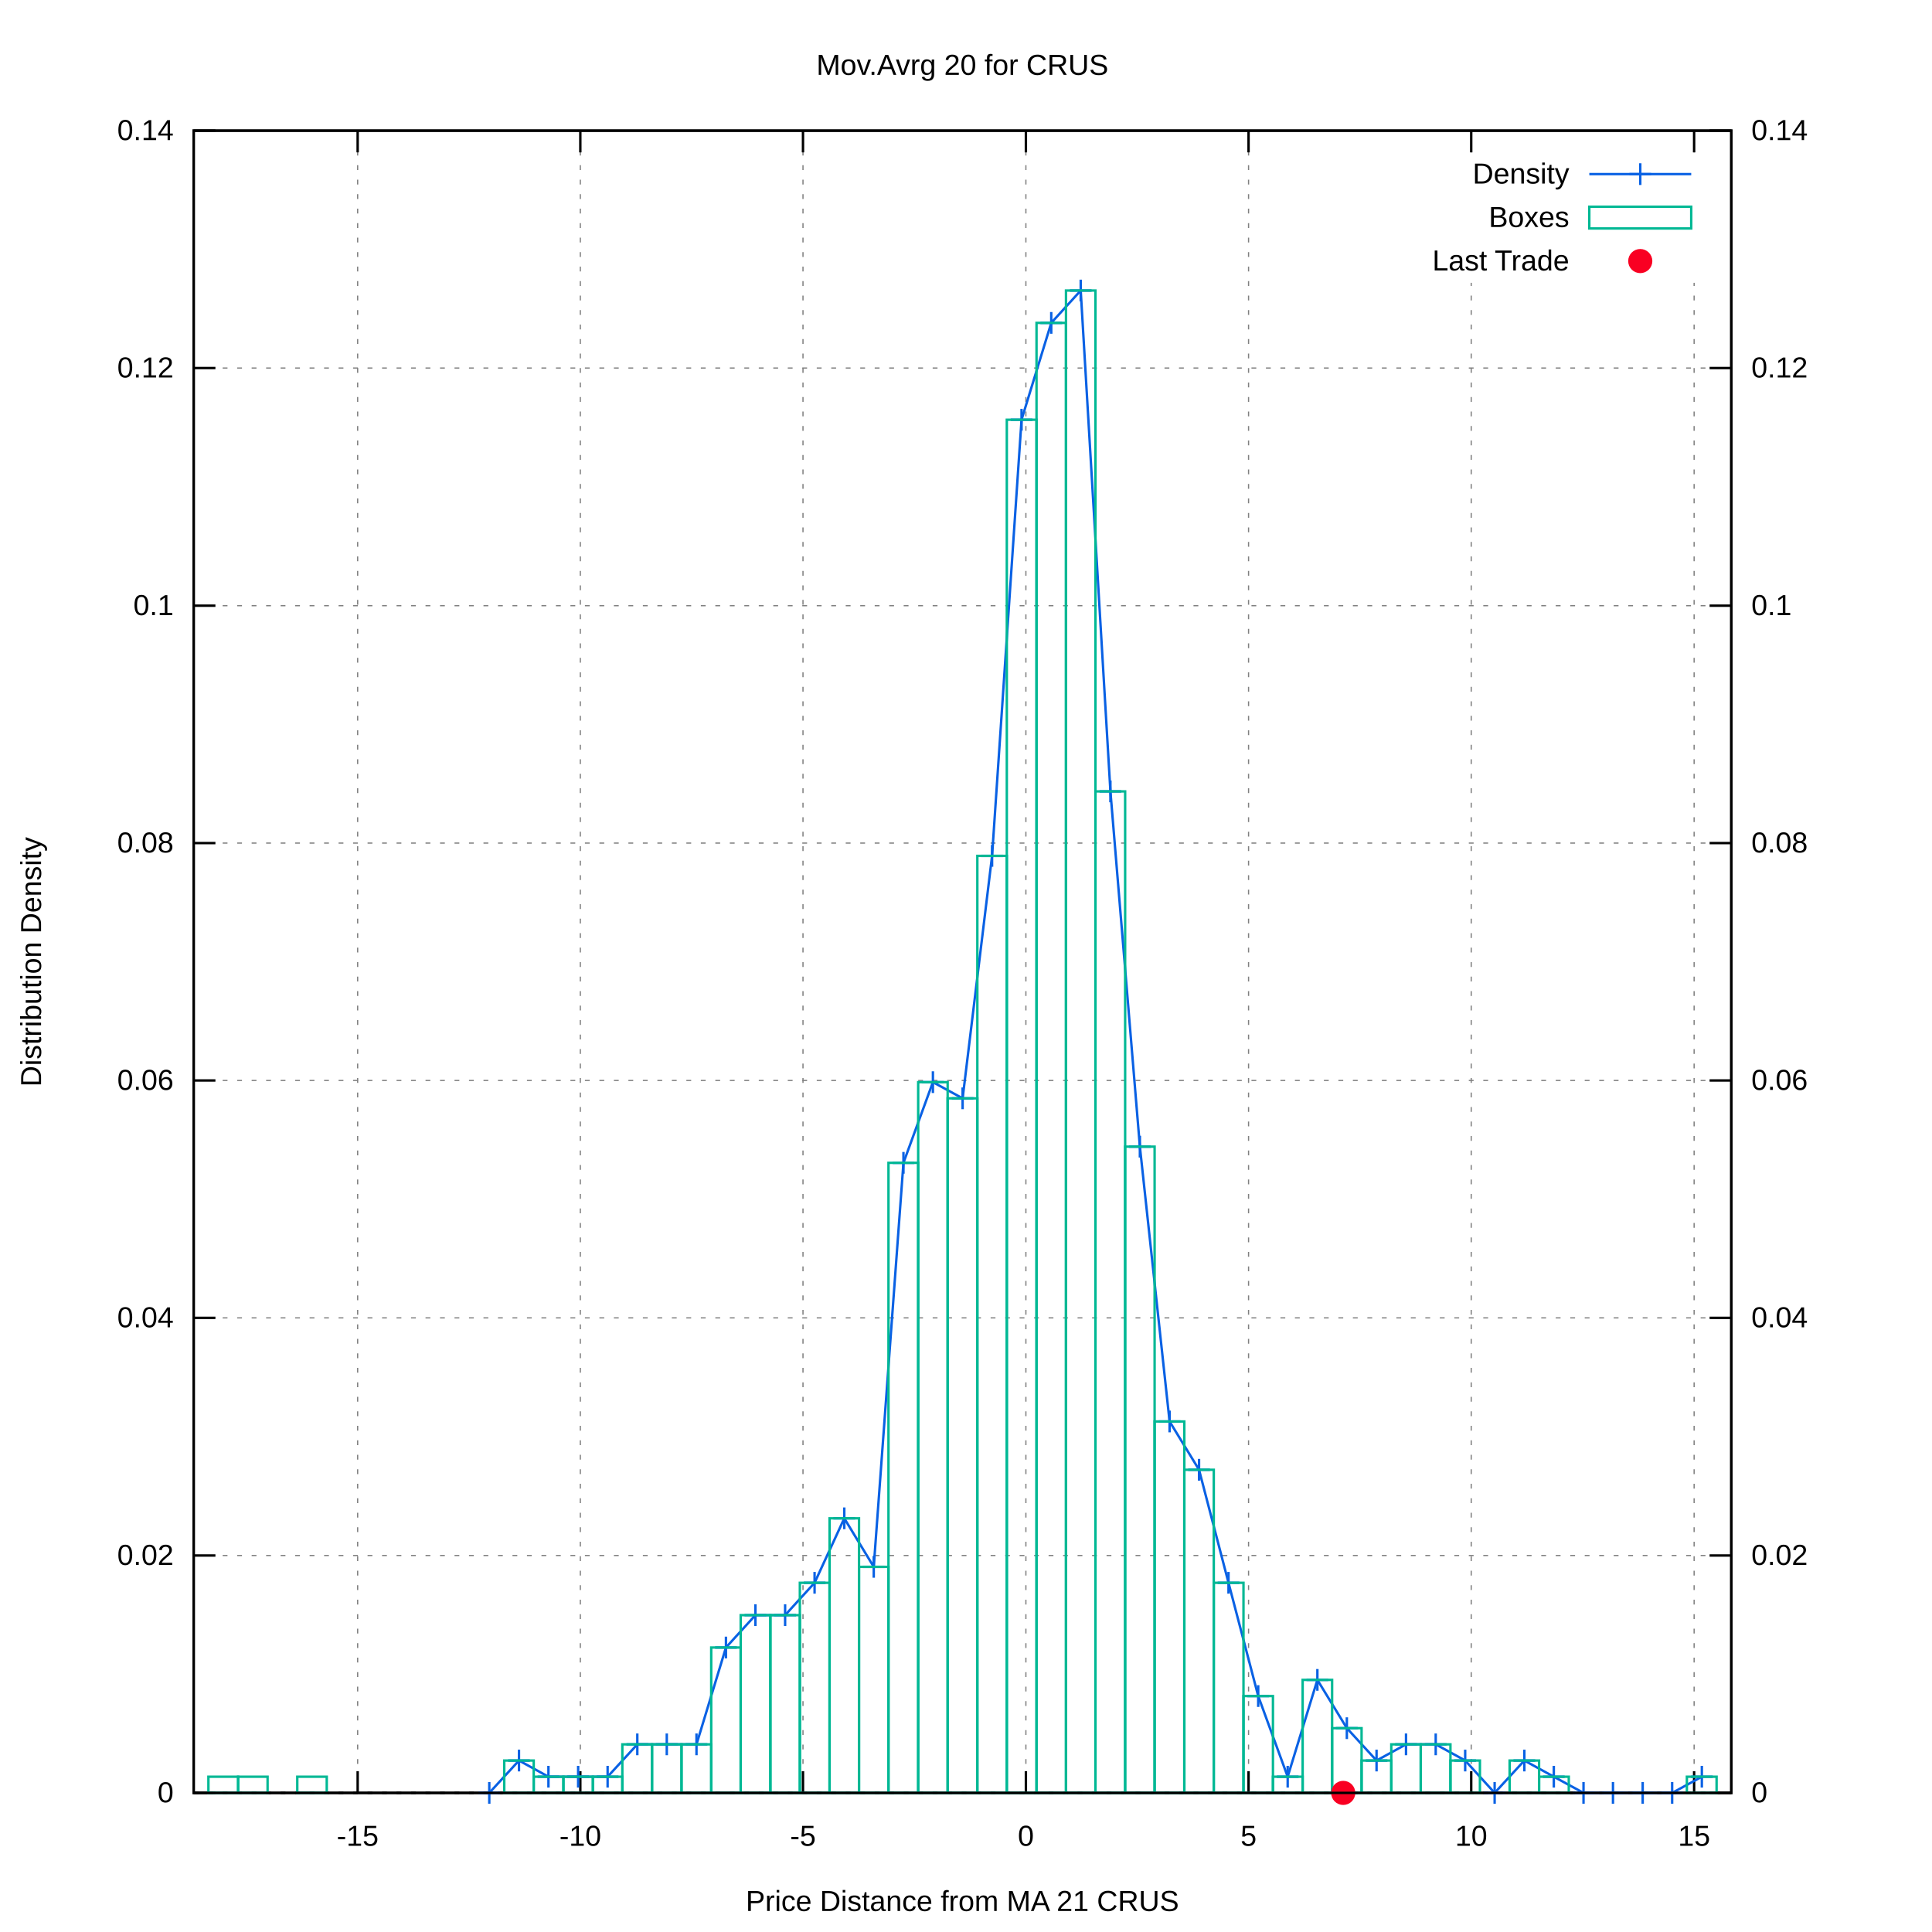
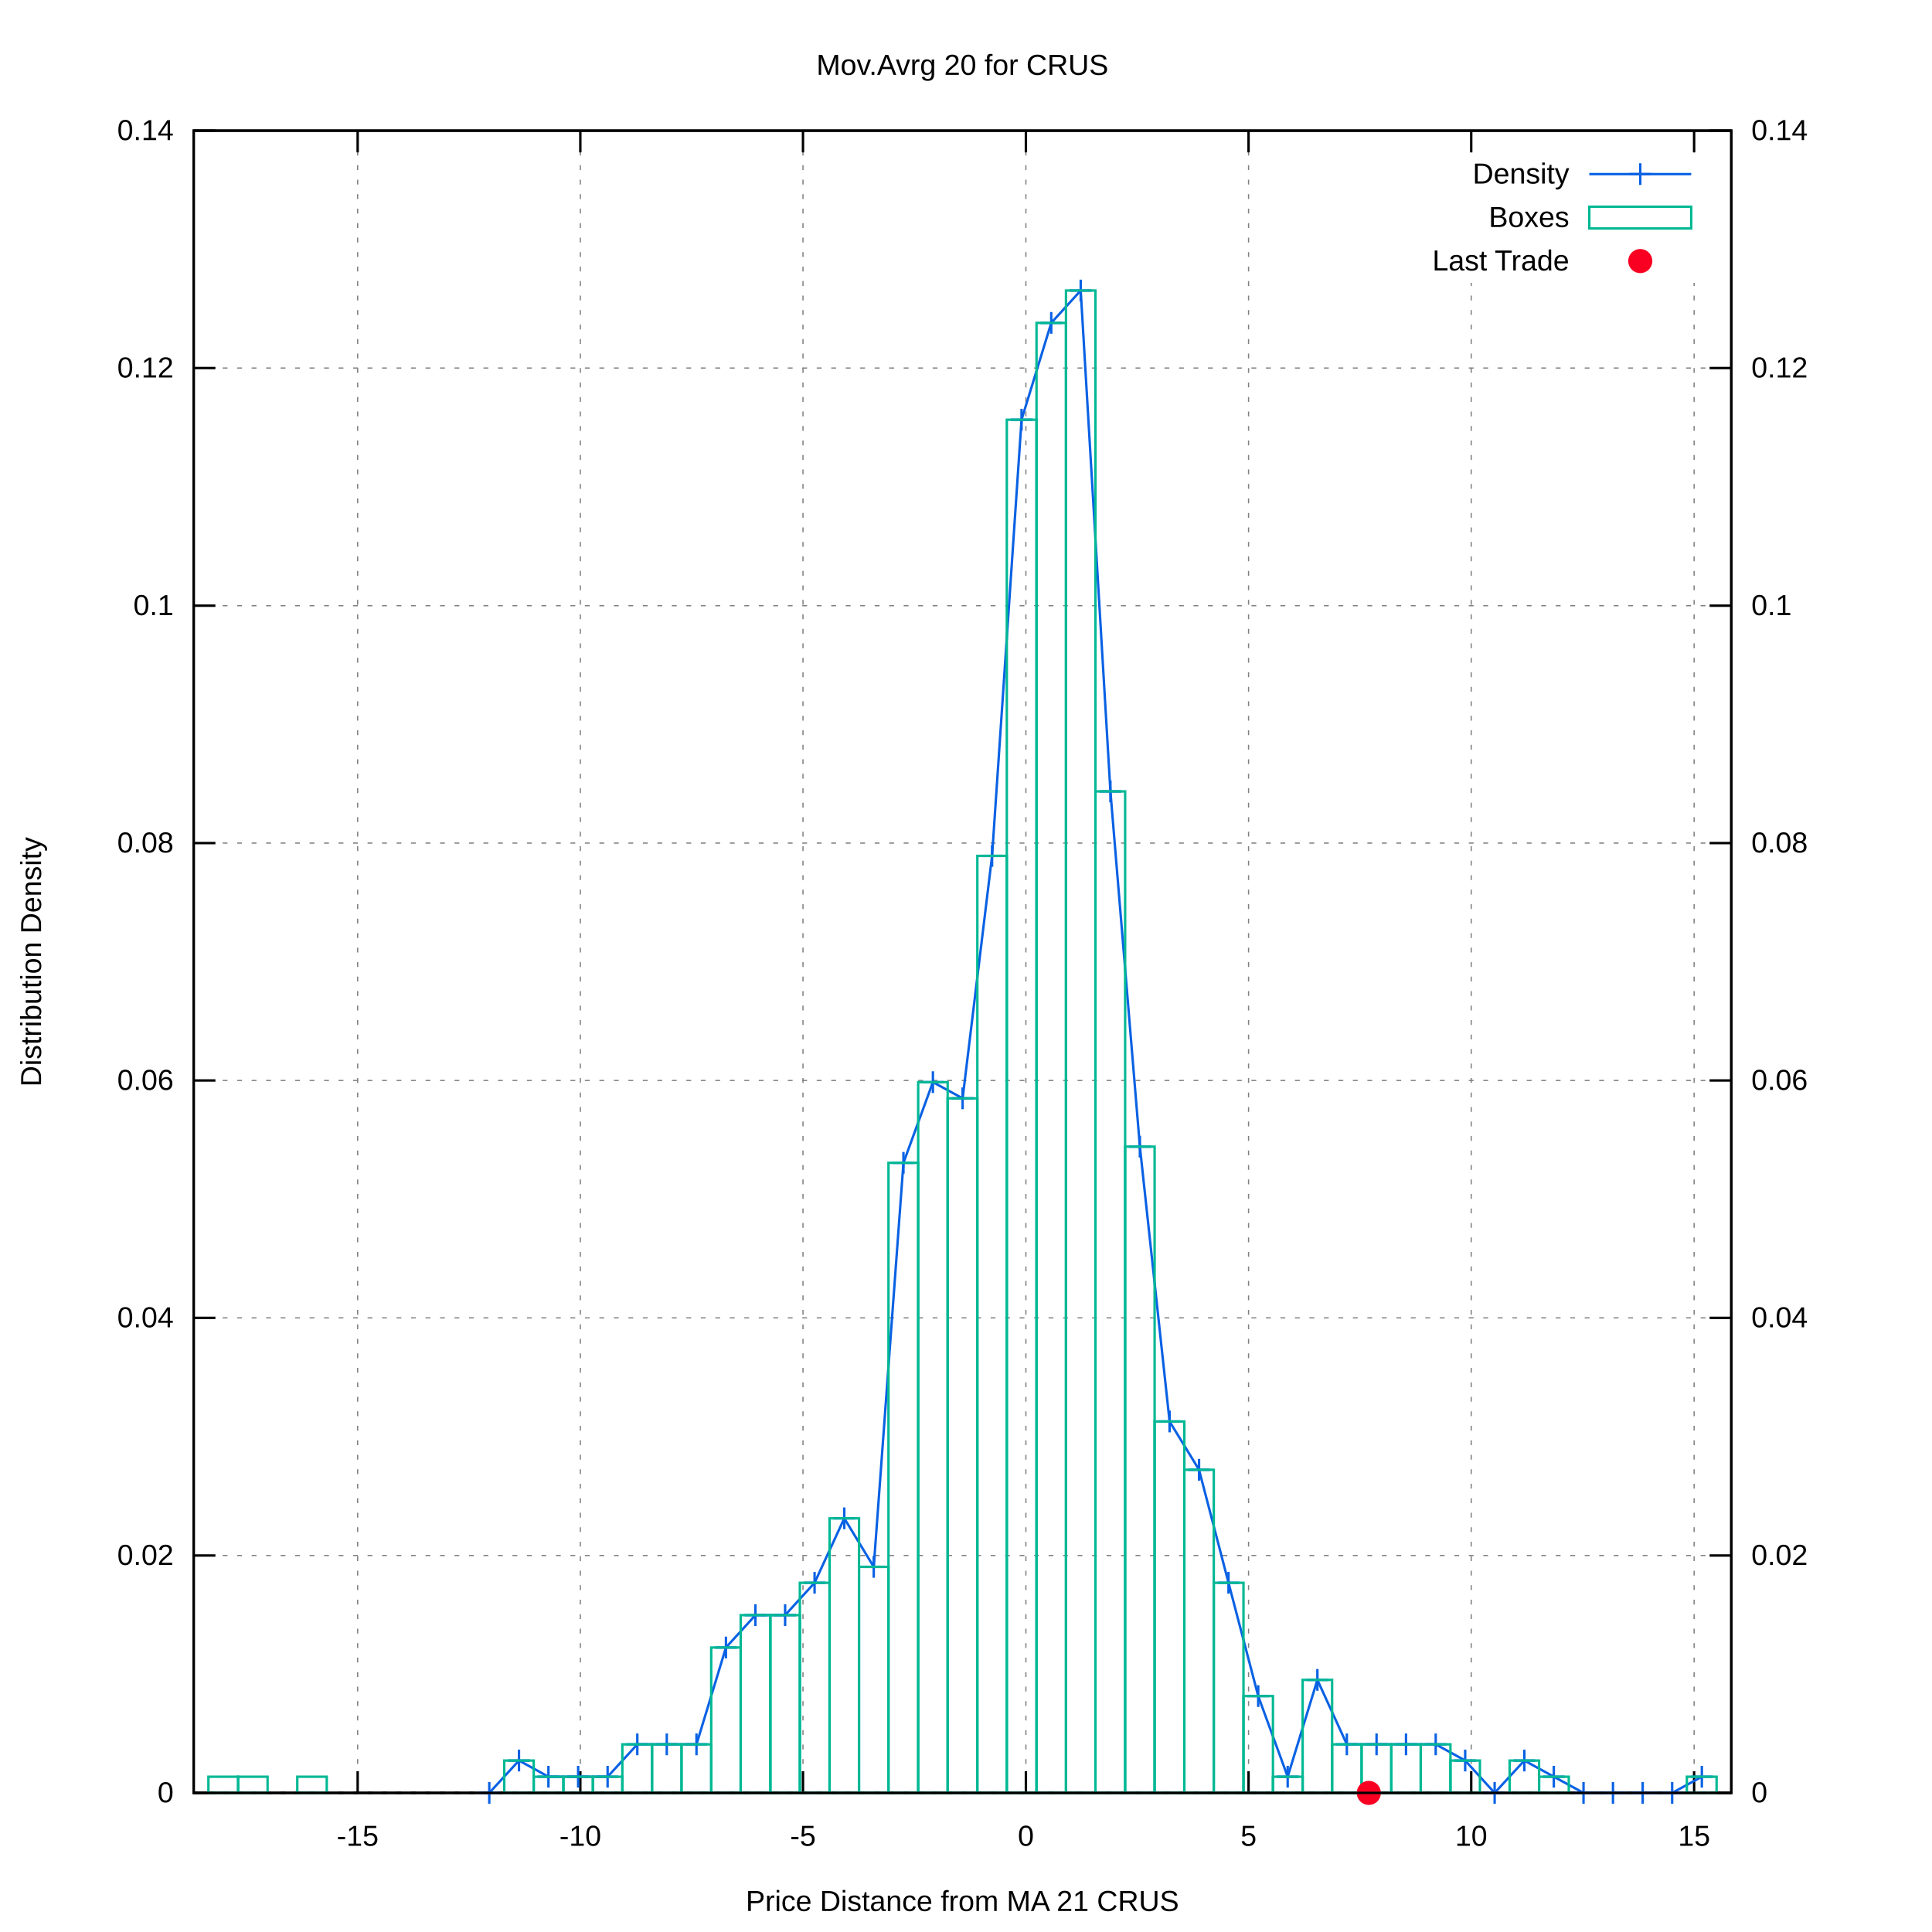
<svg xmlns="http://www.w3.org/2000/svg" xmlns:xlink="http://www.w3.org/1999/xlink" viewBox="0 0 800 800">
  <g id="gnuplot_canvas">
    <rect x="0" y="0" width="800" height="800" fill="#ffffff" />
    <defs>
      <circle id="gpDot" r="0.5" stroke-width="0.5" />
      <path id="gpPt0" stroke-width="0.222" stroke="currentColor" d="M-1,0 h2 M0,-1 v2" />
      <path id="gpPt1" stroke-width="0.222" stroke="currentColor" d="M-1,-1 L1,1 M1,-1 L-1,1" />
      <path id="gpPt2" stroke-width="0.222" stroke="currentColor" d="M-1,0 L1,0 M0,-1 L0,1 M-1,-1 L1,1 M-1,1 L1,-1" />
      <rect id="gpPt3" stroke-width="0.222" stroke="currentColor" x="-1" y="-1" width="2" height="2" />
      <rect id="gpPt4" stroke-width="0.222" stroke="currentColor" fill="currentColor" x="-1" y="-1" width="2" height="2" />
      <circle id="gpPt5" stroke-width="0.222" stroke="currentColor" cx="0" cy="0" r="1" />
      <use xlink:href="#gpPt5" id="gpPt6" fill="currentColor" stroke="none" />
      <path id="gpPt7" stroke-width="0.222" stroke="currentColor" d="M0,-1.33 L-1.33,0.67 L1.33,0.67 z" />
      <use xlink:href="#gpPt7" id="gpPt8" fill="currentColor" stroke="none" />
      <use xlink:href="#gpPt7" id="gpPt9" stroke="currentColor" transform="rotate(180)" />
      <use xlink:href="#gpPt9" id="gpPt10" fill="currentColor" stroke="none" />
      <use xlink:href="#gpPt3" id="gpPt11" stroke="currentColor" transform="rotate(45)" />
      <use xlink:href="#gpPt11" id="gpPt12" fill="currentColor" stroke="none" />
      <path id="gpPt13" stroke-width="0.222" stroke="currentColor" d="M0,1.330 L1.265,0.411 L0.782,-1.067 L-0.782,-1.076 L-1.265,0.411 z" />
      <use xlink:href="#gpPt13" id="gpPt14" fill="currentColor" stroke="none" />
      <filter id="textbox" filterUnits="objectBoundingBox" x="0" y="0" height="1" width="1">
        <feFlood flood-color="#FFFFFF" flood-opacity="1" result="bgnd" />
        <feComposite in="SourceGraphic" in2="bgnd" operator="atop" />
      </filter>
      <filter id="greybox" filterUnits="objectBoundingBox" x="0" y="0" height="1" width="1">
        <feFlood flood-color="lightgrey" flood-opacity="1" result="grey" />
        <feComposite in="SourceGraphic" in2="grey" operator="atop" />
      </filter>
    </defs>
    <g fill="none" color="#FFFFFF" stroke="black" stroke-width="1.00" stroke-linecap="butt" stroke-linejoin="miter">
</g>
    <g fill="none" color="black" stroke="currentColor" stroke-width="1.00" stroke-linecap="butt" stroke-linejoin="miter">
</g>
    <g fill="none" color="black" stroke="black" stroke-width="0.50" stroke-linecap="butt" stroke-linejoin="miter">
</g>
    <g fill="none" color="gray" stroke="currentColor" stroke-width="0.50" stroke-linecap="butt" stroke-linejoin="miter">
      <path stroke="gray" stroke-dasharray="2,4" class="gridline" d="M80.2,742.4 L716.9,742.4  " />
    </g>
    <g fill="none" color="gray" stroke="gray" stroke-width="1.00" stroke-linecap="butt" stroke-linejoin="miter">
</g>
    <g fill="none" color="black" stroke="currentColor" stroke-width="1.00" stroke-linecap="butt" stroke-linejoin="miter">
      <path stroke="black" d="M80.2,742.4 L89.2,742.4  " />
      <g transform="translate(71.9,746.3)" stroke="none" fill="black" font-family="arial" font-size="12.00" text-anchor="end">
        <text>
          <tspan font-family="arial"> 0</tspan>
        </text>
      </g>
    </g>
    <g fill="none" color="black" stroke="currentColor" stroke-width="1.00" stroke-linecap="butt" stroke-linejoin="miter">
</g>
    <g fill="none" color="black" stroke="black" stroke-width="0.50" stroke-linecap="butt" stroke-linejoin="miter">
</g>
    <g fill="none" color="gray" stroke="currentColor" stroke-width="0.50" stroke-linecap="butt" stroke-linejoin="miter">
      <path stroke="gray" stroke-dasharray="2,4" class="gridline" d="M80.2,644.1 L716.9,644.1  " />
    </g>
    <g fill="none" color="gray" stroke="gray" stroke-width="1.00" stroke-linecap="butt" stroke-linejoin="miter">
</g>
    <g fill="none" color="black" stroke="currentColor" stroke-width="1.00" stroke-linecap="butt" stroke-linejoin="miter">
      <path stroke="black" d="M80.2,644.1 L89.2,644.1  " />
      <g transform="translate(71.9,648.0)" stroke="none" fill="black" font-family="arial" font-size="12.00" text-anchor="end">
        <text>
          <tspan font-family="arial"> 0.02</tspan>
        </text>
      </g>
    </g>
    <g fill="none" color="black" stroke="currentColor" stroke-width="1.00" stroke-linecap="butt" stroke-linejoin="miter">
</g>
    <g fill="none" color="black" stroke="black" stroke-width="0.50" stroke-linecap="butt" stroke-linejoin="miter">
</g>
    <g fill="none" color="gray" stroke="currentColor" stroke-width="0.50" stroke-linecap="butt" stroke-linejoin="miter">
      <path stroke="gray" stroke-dasharray="2,4" class="gridline" d="M80.2,545.7 L716.9,545.7  " />
    </g>
    <g fill="none" color="gray" stroke="gray" stroke-width="1.00" stroke-linecap="butt" stroke-linejoin="miter">
</g>
    <g fill="none" color="black" stroke="currentColor" stroke-width="1.00" stroke-linecap="butt" stroke-linejoin="miter">
      <path stroke="black" d="M80.2,545.7 L89.2,545.7  " />
      <g transform="translate(71.9,549.6)" stroke="none" fill="black" font-family="arial" font-size="12.00" text-anchor="end">
        <text>
          <tspan font-family="arial"> 0.04</tspan>
        </text>
      </g>
    </g>
    <g fill="none" color="black" stroke="currentColor" stroke-width="1.00" stroke-linecap="butt" stroke-linejoin="miter">
</g>
    <g fill="none" color="black" stroke="black" stroke-width="0.50" stroke-linecap="butt" stroke-linejoin="miter">
</g>
    <g fill="none" color="gray" stroke="currentColor" stroke-width="0.50" stroke-linecap="butt" stroke-linejoin="miter">
      <path stroke="gray" stroke-dasharray="2,4" class="gridline" d="M80.2,447.4 L716.9,447.4  " />
    </g>
    <g fill="none" color="gray" stroke="gray" stroke-width="1.00" stroke-linecap="butt" stroke-linejoin="miter">
</g>
    <g fill="none" color="black" stroke="currentColor" stroke-width="1.00" stroke-linecap="butt" stroke-linejoin="miter">
      <path stroke="black" d="M80.2,447.4 L89.2,447.4  " />
      <g transform="translate(71.9,451.3)" stroke="none" fill="black" font-family="arial" font-size="12.00" text-anchor="end">
        <text>
          <tspan font-family="arial"> 0.06</tspan>
        </text>
      </g>
    </g>
    <g fill="none" color="black" stroke="currentColor" stroke-width="1.00" stroke-linecap="butt" stroke-linejoin="miter">
</g>
    <g fill="none" color="black" stroke="black" stroke-width="0.50" stroke-linecap="butt" stroke-linejoin="miter">
</g>
    <g fill="none" color="gray" stroke="currentColor" stroke-width="0.50" stroke-linecap="butt" stroke-linejoin="miter">
      <path stroke="gray" stroke-dasharray="2,4" class="gridline" d="M80.2,349.1 L716.9,349.1  " />
    </g>
    <g fill="none" color="gray" stroke="gray" stroke-width="1.00" stroke-linecap="butt" stroke-linejoin="miter">
</g>
    <g fill="none" color="black" stroke="currentColor" stroke-width="1.00" stroke-linecap="butt" stroke-linejoin="miter">
      <path stroke="black" d="M80.2,349.1 L89.2,349.1  " />
      <g transform="translate(71.9,353.0)" stroke="none" fill="black" font-family="arial" font-size="12.00" text-anchor="end">
        <text>
          <tspan font-family="arial"> 0.08</tspan>
        </text>
      </g>
    </g>
    <g fill="none" color="black" stroke="currentColor" stroke-width="1.00" stroke-linecap="butt" stroke-linejoin="miter">
</g>
    <g fill="none" color="black" stroke="black" stroke-width="0.50" stroke-linecap="butt" stroke-linejoin="miter">
</g>
    <g fill="none" color="gray" stroke="currentColor" stroke-width="0.50" stroke-linecap="butt" stroke-linejoin="miter">
      <path stroke="gray" stroke-dasharray="2,4" class="gridline" d="M80.2,250.8 L716.9,250.8  " />
    </g>
    <g fill="none" color="gray" stroke="gray" stroke-width="1.00" stroke-linecap="butt" stroke-linejoin="miter">
</g>
    <g fill="none" color="black" stroke="currentColor" stroke-width="1.00" stroke-linecap="butt" stroke-linejoin="miter">
      <path stroke="black" d="M80.2,250.8 L89.2,250.8  " />
      <g transform="translate(71.9,254.7)" stroke="none" fill="black" font-family="arial" font-size="12.00" text-anchor="end">
        <text>
          <tspan font-family="arial"> 0.1</tspan>
        </text>
      </g>
    </g>
    <g fill="none" color="black" stroke="currentColor" stroke-width="1.00" stroke-linecap="butt" stroke-linejoin="miter">
</g>
    <g fill="none" color="black" stroke="black" stroke-width="0.50" stroke-linecap="butt" stroke-linejoin="miter">
</g>
    <g fill="none" color="gray" stroke="currentColor" stroke-width="0.50" stroke-linecap="butt" stroke-linejoin="miter">
      <path stroke="gray" stroke-dasharray="2,4" class="gridline" d="M80.2,152.4 L716.9,152.4  " />
    </g>
    <g fill="none" color="gray" stroke="gray" stroke-width="1.00" stroke-linecap="butt" stroke-linejoin="miter">
</g>
    <g fill="none" color="black" stroke="currentColor" stroke-width="1.00" stroke-linecap="butt" stroke-linejoin="miter">
      <path stroke="black" d="M80.2,152.4 L89.2,152.4  " />
      <g transform="translate(71.9,156.3)" stroke="none" fill="black" font-family="arial" font-size="12.00" text-anchor="end">
        <text>
          <tspan font-family="arial"> 0.12</tspan>
        </text>
      </g>
    </g>
    <g fill="none" color="black" stroke="currentColor" stroke-width="1.00" stroke-linecap="butt" stroke-linejoin="miter">
</g>
    <g fill="none" color="black" stroke="black" stroke-width="0.50" stroke-linecap="butt" stroke-linejoin="miter">
</g>
    <g fill="none" color="gray" stroke="currentColor" stroke-width="0.50" stroke-linecap="butt" stroke-linejoin="miter">
      <path stroke="gray" stroke-dasharray="2,4" class="gridline" d="M80.2,54.1 L716.9,54.1  " />
    </g>
    <g fill="none" color="gray" stroke="gray" stroke-width="1.00" stroke-linecap="butt" stroke-linejoin="miter">
</g>
    <g fill="none" color="black" stroke="currentColor" stroke-width="1.00" stroke-linecap="butt" stroke-linejoin="miter">
      <path stroke="black" d="M80.2,54.1 L89.2,54.1  " />
      <g transform="translate(71.9,58.0)" stroke="none" fill="black" font-family="arial" font-size="12.00" text-anchor="end">
        <text>
          <tspan font-family="arial"> 0.14</tspan>
        </text>
      </g>
    </g>
    <g fill="none" color="black" stroke="currentColor" stroke-width="1.00" stroke-linecap="butt" stroke-linejoin="miter">
</g>
    <g fill="none" color="black" stroke="black" stroke-width="0.50" stroke-linecap="butt" stroke-linejoin="miter">
</g>
    <g fill="none" color="gray" stroke="currentColor" stroke-width="0.50" stroke-linecap="butt" stroke-linejoin="miter">
      <path stroke="gray" stroke-dasharray="2,4" class="gridline" d="M148.1,742.4 L148.1,54.1  " />
    </g>
    <g fill="none" color="gray" stroke="gray" stroke-width="1.00" stroke-linecap="butt" stroke-linejoin="miter">
</g>
    <g fill="none" color="black" stroke="currentColor" stroke-width="1.00" stroke-linecap="butt" stroke-linejoin="miter">
      <path stroke="black" d="M148.1,742.4 L148.1,733.4 M148.1,54.1 L148.1,63.1  " />
      <g transform="translate(148.1,764.3)" stroke="none" fill="black" font-family="arial" font-size="12.00" text-anchor="middle">
        <text>
          <tspan font-family="arial">-15</tspan>
        </text>
      </g>
    </g>
    <g fill="none" color="black" stroke="currentColor" stroke-width="1.00" stroke-linecap="butt" stroke-linejoin="miter">
</g>
    <g fill="none" color="black" stroke="black" stroke-width="0.50" stroke-linecap="butt" stroke-linejoin="miter">
</g>
    <g fill="none" color="gray" stroke="currentColor" stroke-width="0.50" stroke-linecap="butt" stroke-linejoin="miter">
      <path stroke="gray" stroke-dasharray="2,4" class="gridline" d="M240.3,742.4 L240.3,54.1  " />
    </g>
    <g fill="none" color="gray" stroke="gray" stroke-width="1.00" stroke-linecap="butt" stroke-linejoin="miter">
</g>
    <g fill="none" color="black" stroke="currentColor" stroke-width="1.00" stroke-linecap="butt" stroke-linejoin="miter">
      <path stroke="black" d="M240.3,742.4 L240.3,733.4 M240.3,54.1 L240.3,63.1  " />
      <g transform="translate(240.3,764.3)" stroke="none" fill="black" font-family="arial" font-size="12.00" text-anchor="middle">
        <text>
          <tspan font-family="arial">-10</tspan>
        </text>
      </g>
    </g>
    <g fill="none" color="black" stroke="currentColor" stroke-width="1.00" stroke-linecap="butt" stroke-linejoin="miter">
</g>
    <g fill="none" color="black" stroke="black" stroke-width="0.50" stroke-linecap="butt" stroke-linejoin="miter">
</g>
    <g fill="none" color="gray" stroke="currentColor" stroke-width="0.50" stroke-linecap="butt" stroke-linejoin="miter">
      <path stroke="gray" stroke-dasharray="2,4" class="gridline" d="M332.5,742.4 L332.5,54.1  " />
    </g>
    <g fill="none" color="gray" stroke="gray" stroke-width="1.00" stroke-linecap="butt" stroke-linejoin="miter">
</g>
    <g fill="none" color="black" stroke="currentColor" stroke-width="1.00" stroke-linecap="butt" stroke-linejoin="miter">
      <path stroke="black" d="M332.5,742.4 L332.5,733.4 M332.5,54.1 L332.5,63.1  " />
      <g transform="translate(332.5,764.3)" stroke="none" fill="black" font-family="arial" font-size="12.00" text-anchor="middle">
        <text>
          <tspan font-family="arial">-5</tspan>
        </text>
      </g>
    </g>
    <g fill="none" color="black" stroke="currentColor" stroke-width="1.00" stroke-linecap="butt" stroke-linejoin="miter">
</g>
    <g fill="none" color="black" stroke="black" stroke-width="0.50" stroke-linecap="butt" stroke-linejoin="miter">
</g>
    <g fill="none" color="gray" stroke="currentColor" stroke-width="0.50" stroke-linecap="butt" stroke-linejoin="miter">
      <path stroke="gray" stroke-dasharray="2,4" class="gridline" d="M424.8,742.4 L424.8,54.1  " />
    </g>
    <g fill="none" color="gray" stroke="gray" stroke-width="1.00" stroke-linecap="butt" stroke-linejoin="miter">
</g>
    <g fill="none" color="black" stroke="currentColor" stroke-width="1.00" stroke-linecap="butt" stroke-linejoin="miter">
      <path stroke="black" d="M424.8,742.4 L424.8,733.4 M424.8,54.1 L424.8,63.1  " />
      <g transform="translate(424.8,764.3)" stroke="none" fill="black" font-family="arial" font-size="12.00" text-anchor="middle">
        <text>
          <tspan font-family="arial"> 0</tspan>
        </text>
      </g>
    </g>
    <g fill="none" color="black" stroke="currentColor" stroke-width="1.00" stroke-linecap="butt" stroke-linejoin="miter">
</g>
    <g fill="none" color="black" stroke="black" stroke-width="0.50" stroke-linecap="butt" stroke-linejoin="miter">
</g>
    <g fill="none" color="gray" stroke="currentColor" stroke-width="0.50" stroke-linecap="butt" stroke-linejoin="miter">
      <path stroke="gray" stroke-dasharray="2,4" class="gridline" d="M517.0,742.4 L517.0,54.1  " />
    </g>
    <g fill="none" color="gray" stroke="gray" stroke-width="1.00" stroke-linecap="butt" stroke-linejoin="miter">
</g>
    <g fill="none" color="black" stroke="currentColor" stroke-width="1.00" stroke-linecap="butt" stroke-linejoin="miter">
      <path stroke="black" d="M517.0,742.4 L517.0,733.4 M517.0,54.1 L517.0,63.1  " />
      <g transform="translate(517.0,764.3)" stroke="none" fill="black" font-family="arial" font-size="12.00" text-anchor="middle">
        <text>
          <tspan font-family="arial"> 5</tspan>
        </text>
      </g>
    </g>
    <g fill="none" color="black" stroke="currentColor" stroke-width="1.00" stroke-linecap="butt" stroke-linejoin="miter">
</g>
    <g fill="none" color="black" stroke="black" stroke-width="0.50" stroke-linecap="butt" stroke-linejoin="miter">
</g>
    <g fill="none" color="gray" stroke="currentColor" stroke-width="0.50" stroke-linecap="butt" stroke-linejoin="miter">
      <path stroke="gray" stroke-dasharray="2,4" class="gridline" d="M609.2,742.4 L609.2,117.1 M609.2,63.1 L609.2,54.1  " />
    </g>
    <g fill="none" color="gray" stroke="gray" stroke-width="1.00" stroke-linecap="butt" stroke-linejoin="miter">
</g>
    <g fill="none" color="black" stroke="currentColor" stroke-width="1.00" stroke-linecap="butt" stroke-linejoin="miter">
      <path stroke="black" d="M609.2,742.4 L609.2,733.4 M609.2,54.1 L609.2,63.1  " />
      <g transform="translate(609.2,764.3)" stroke="none" fill="black" font-family="arial" font-size="12.00" text-anchor="middle">
        <text>
          <tspan font-family="arial"> 10</tspan>
        </text>
      </g>
    </g>
    <g fill="none" color="black" stroke="currentColor" stroke-width="1.00" stroke-linecap="butt" stroke-linejoin="miter">
</g>
    <g fill="none" color="black" stroke="black" stroke-width="0.50" stroke-linecap="butt" stroke-linejoin="miter">
</g>
    <g fill="none" color="gray" stroke="currentColor" stroke-width="0.50" stroke-linecap="butt" stroke-linejoin="miter">
      <path stroke="gray" stroke-dasharray="2,4" class="gridline" d="M701.5,742.4 L701.5,117.1 M701.5,63.1 L701.5,54.1  " />
    </g>
    <g fill="none" color="gray" stroke="gray" stroke-width="1.00" stroke-linecap="butt" stroke-linejoin="miter">
</g>
    <g fill="none" color="black" stroke="currentColor" stroke-width="1.00" stroke-linecap="butt" stroke-linejoin="miter">
      <path stroke="black" d="M701.5,742.4 L701.5,733.4 M701.5,54.1 L701.5,63.1  " />
      <g transform="translate(701.5,764.3)" stroke="none" fill="black" font-family="arial" font-size="12.00" text-anchor="middle">
        <text>
          <tspan font-family="arial"> 15</tspan>
        </text>
      </g>
    </g>
    <g fill="none" color="black" stroke="currentColor" stroke-width="1.00" stroke-linecap="butt" stroke-linejoin="miter">
      <path stroke="black" d="M716.9,742.4 L707.9,742.4  " />
      <g transform="translate(725.2,746.3)" stroke="none" fill="black" font-family="arial" font-size="12.00" text-anchor="start">
        <text>
          <tspan font-family="arial"> 0</tspan>
        </text>
      </g>
    </g>
    <g fill="none" color="black" stroke="currentColor" stroke-width="1.00" stroke-linecap="butt" stroke-linejoin="miter">
      <path stroke="black" d="M716.9,644.1 L707.9,644.1  " />
      <g transform="translate(725.2,648.0)" stroke="none" fill="black" font-family="arial" font-size="12.00" text-anchor="start">
        <text>
          <tspan font-family="arial"> 0.02</tspan>
        </text>
      </g>
    </g>
    <g fill="none" color="black" stroke="currentColor" stroke-width="1.00" stroke-linecap="butt" stroke-linejoin="miter">
      <path stroke="black" d="M716.9,545.7 L707.9,545.7  " />
      <g transform="translate(725.2,549.6)" stroke="none" fill="black" font-family="arial" font-size="12.00" text-anchor="start">
        <text>
          <tspan font-family="arial"> 0.04</tspan>
        </text>
      </g>
    </g>
    <g fill="none" color="black" stroke="currentColor" stroke-width="1.00" stroke-linecap="butt" stroke-linejoin="miter">
      <path stroke="black" d="M716.9,447.4 L707.9,447.4  " />
      <g transform="translate(725.2,451.3)" stroke="none" fill="black" font-family="arial" font-size="12.00" text-anchor="start">
        <text>
          <tspan font-family="arial"> 0.06</tspan>
        </text>
      </g>
    </g>
    <g fill="none" color="black" stroke="currentColor" stroke-width="1.00" stroke-linecap="butt" stroke-linejoin="miter">
      <path stroke="black" d="M716.9,349.1 L707.9,349.1  " />
      <g transform="translate(725.2,353.0)" stroke="none" fill="black" font-family="arial" font-size="12.00" text-anchor="start">
        <text>
          <tspan font-family="arial"> 0.08</tspan>
        </text>
      </g>
    </g>
    <g fill="none" color="black" stroke="currentColor" stroke-width="1.00" stroke-linecap="butt" stroke-linejoin="miter">
      <path stroke="black" d="M716.9,250.8 L707.9,250.8  " />
      <g transform="translate(725.2,254.7)" stroke="none" fill="black" font-family="arial" font-size="12.00" text-anchor="start">
        <text>
          <tspan font-family="arial"> 0.1</tspan>
        </text>
      </g>
    </g>
    <g fill="none" color="black" stroke="currentColor" stroke-width="1.00" stroke-linecap="butt" stroke-linejoin="miter">
      <path stroke="black" d="M716.9,152.4 L707.9,152.4  " />
      <g transform="translate(725.2,156.3)" stroke="none" fill="black" font-family="arial" font-size="12.00" text-anchor="start">
        <text>
          <tspan font-family="arial"> 0.12</tspan>
        </text>
      </g>
    </g>
    <g fill="none" color="black" stroke="currentColor" stroke-width="1.00" stroke-linecap="butt" stroke-linejoin="miter">
      <path stroke="black" d="M716.9,54.1 L707.9,54.1  " />
      <g transform="translate(725.2,58.0)" stroke="none" fill="black" font-family="arial" font-size="12.00" text-anchor="start">
        <text>
          <tspan font-family="arial"> 0.14</tspan>
        </text>
      </g>
    </g>
    <g fill="none" color="black" stroke="currentColor" stroke-width="1.00" stroke-linecap="butt" stroke-linejoin="miter">
</g>
    <g fill="none" color="gray" stroke="currentColor" stroke-width="1.00" stroke-linecap="butt" stroke-linejoin="miter">
      <path stroke="black" stroke-dasharray="2,4" d="M80.2,742.4 L716.9,742.4  " />
    </g>
    <g fill="none" color="black" stroke="currentColor" stroke-width="1.00" stroke-linecap="butt" stroke-linejoin="miter">
      <path stroke="black" d="M80.2,54.1 L80.2,742.4 L716.9,742.4 L716.9,54.1 L80.2,54.1 Z  " />
    </g>
    <g fill="none" color="black" stroke="currentColor" stroke-width="1.00" stroke-linecap="butt" stroke-linejoin="miter">
      <g transform="translate(17.0,398.3) rotate(270)" stroke="none" fill="black" font-family="arial" font-size="12.00" text-anchor="middle">
        <text>
          <tspan font-family="arial">Distribution Density</tspan>
        </text>
      </g>
    </g>
    <g fill="none" color="black" stroke="currentColor" stroke-width="1.00" stroke-linecap="butt" stroke-linejoin="miter">
      <g transform="translate(398.5,791.3)" stroke="none" fill="black" font-family="arial" font-size="12.00" text-anchor="middle">
        <text>
          <tspan font-family="arial">Price Distance from MA 21 CRUS</tspan>
        </text>
      </g>
    </g>
    <g fill="none" color="black" stroke="currentColor" stroke-width="1.00" stroke-linecap="butt" stroke-linejoin="miter">
      <g transform="translate(398.5,31.0)" stroke="none" fill="black" font-family="arial" font-size="12.00" text-anchor="middle">
        <text>
          <tspan font-family="arial">Mov.Avrg 20 for CRUS </tspan>
        </text>
      </g>
    </g>
    <g id="gnuplot_plot_1">
      <g fill="none" color="black" stroke="currentColor" stroke-width="1.00" stroke-linecap="butt" stroke-linejoin="miter">
        <g transform="translate(649.8,76.0)" stroke="none" fill="black" font-family="arial" font-size="12.00" text-anchor="end">
          <text>
            <tspan font-family="arial">Density</tspan>
          </text>
        </g>
      </g>
      <g fill="none" color="black" stroke="currentColor" stroke-width="1.00" stroke-linecap="butt" stroke-linejoin="miter">
-         <path stroke="rgb(  9,  97, 228)" d="M658.1,72.1 L700.3,72.1 M202.6,742.4 L214.9,729.0 L227.1,735.7 L239.4,735.7 L251.6,735.7 L263.9,722.3   L276.1,722.3 L288.4,722.3 L300.6,682.2 L312.8,668.8 L325.1,668.8 L337.3,655.4 L349.6,628.7 L361.8,648.8   L374.1,481.5 L386.3,448.1 L398.6,454.8 L410.8,354.4 L423.0,173.8 L435.3,133.7 L447.5,120.3 L459.8,327.7   L472.0,474.8 L484.3,588.6 L496.5,608.6 L508.7,655.4 L521.0,702.3 L533.2,735.7 L545.5,695.6 L557.7,715.6   L570.0,729.0 L582.2,722.3 L594.5,722.3 L606.7,729.0 L618.9,742.4 L631.2,729.0 L643.4,735.7 L655.7,742.4   L667.9,742.4 L680.2,742.4 L692.4,742.4 L704.7,735.7  " />
+         <path stroke="rgb(  9,  97, 228)" d="M658.1,72.1 L700.3,72.1 M202.6,742.4 L214.9,729.0 L227.1,735.7 L239.4,735.7 L251.6,735.7 L263.9,722.3   L276.1,722.3 L288.4,722.3 L300.6,682.2 L312.8,668.8 L325.1,668.8 L337.3,655.4 L349.6,628.7 L361.8,648.8   L374.1,481.5 L386.3,448.1 L398.6,454.8 L410.8,354.4 L423.0,173.8 L435.3,133.7 L447.5,120.3 L459.8,327.7   L472.0,474.8 L484.3,588.6 L496.5,608.6 L508.7,655.4 L521.0,702.3 L533.2,735.7 L545.5,695.6 L557.7,722.3   L570.0,722.3 L582.2,722.3 L594.5,722.3 L606.7,729.0 L618.9,742.4 L631.2,729.0 L643.4,735.7 L655.7,742.4   L667.9,742.4 L680.2,742.4 L692.4,742.4 L704.7,735.7  " />
        <use xlink:href="#gpPt0" transform="translate(202.6,742.4) scale(4.50)" color="rgb(  9,  97, 228)" />
        <use xlink:href="#gpPt0" transform="translate(214.9,729.0) scale(4.50)" color="rgb(  9,  97, 228)" />
        <use xlink:href="#gpPt0" transform="translate(227.1,735.7) scale(4.50)" color="rgb(  9,  97, 228)" />
        <use xlink:href="#gpPt0" transform="translate(239.4,735.7) scale(4.50)" color="rgb(  9,  97, 228)" />
        <use xlink:href="#gpPt0" transform="translate(251.6,735.7) scale(4.50)" color="rgb(  9,  97, 228)" />
        <use xlink:href="#gpPt0" transform="translate(263.9,722.3) scale(4.50)" color="rgb(  9,  97, 228)" />
        <use xlink:href="#gpPt0" transform="translate(276.1,722.3) scale(4.50)" color="rgb(  9,  97, 228)" />
        <use xlink:href="#gpPt0" transform="translate(288.4,722.3) scale(4.50)" color="rgb(  9,  97, 228)" />
        <use xlink:href="#gpPt0" transform="translate(300.6,682.2) scale(4.50)" color="rgb(  9,  97, 228)" />
        <use xlink:href="#gpPt0" transform="translate(312.8,668.8) scale(4.50)" color="rgb(  9,  97, 228)" />
        <use xlink:href="#gpPt0" transform="translate(325.1,668.8) scale(4.50)" color="rgb(  9,  97, 228)" />
        <use xlink:href="#gpPt0" transform="translate(337.3,655.4) scale(4.50)" color="rgb(  9,  97, 228)" />
        <use xlink:href="#gpPt0" transform="translate(349.6,628.7) scale(4.50)" color="rgb(  9,  97, 228)" />
        <use xlink:href="#gpPt0" transform="translate(361.8,648.8) scale(4.50)" color="rgb(  9,  97, 228)" />
        <use xlink:href="#gpPt0" transform="translate(374.1,481.5) scale(4.50)" color="rgb(  9,  97, 228)" />
        <use xlink:href="#gpPt0" transform="translate(386.3,448.1) scale(4.50)" color="rgb(  9,  97, 228)" />
        <use xlink:href="#gpPt0" transform="translate(398.6,454.8) scale(4.50)" color="rgb(  9,  97, 228)" />
        <use xlink:href="#gpPt0" transform="translate(410.8,354.4) scale(4.50)" color="rgb(  9,  97, 228)" />
        <use xlink:href="#gpPt0" transform="translate(423.0,173.8) scale(4.50)" color="rgb(  9,  97, 228)" />
        <use xlink:href="#gpPt0" transform="translate(435.3,133.7) scale(4.50)" color="rgb(  9,  97, 228)" />
        <use xlink:href="#gpPt0" transform="translate(447.5,120.3) scale(4.50)" color="rgb(  9,  97, 228)" />
        <use xlink:href="#gpPt0" transform="translate(459.8,327.7) scale(4.50)" color="rgb(  9,  97, 228)" />
        <use xlink:href="#gpPt0" transform="translate(472.0,474.8) scale(4.50)" color="rgb(  9,  97, 228)" />
        <use xlink:href="#gpPt0" transform="translate(484.3,588.6) scale(4.50)" color="rgb(  9,  97, 228)" />
        <use xlink:href="#gpPt0" transform="translate(496.5,608.6) scale(4.50)" color="rgb(  9,  97, 228)" />
        <use xlink:href="#gpPt0" transform="translate(508.7,655.4) scale(4.50)" color="rgb(  9,  97, 228)" />
        <use xlink:href="#gpPt0" transform="translate(521.0,702.3) scale(4.50)" color="rgb(  9,  97, 228)" />
        <use xlink:href="#gpPt0" transform="translate(533.2,735.7) scale(4.50)" color="rgb(  9,  97, 228)" />
        <use xlink:href="#gpPt0" transform="translate(545.5,695.6) scale(4.50)" color="rgb(  9,  97, 228)" />
-         <use xlink:href="#gpPt0" transform="translate(557.7,715.6) scale(4.50)" color="rgb(  9,  97, 228)" />
-         <use xlink:href="#gpPt0" transform="translate(570.0,729.0) scale(4.50)" color="rgb(  9,  97, 228)" />
+         <use xlink:href="#gpPt0" transform="translate(557.7,722.3) scale(4.50)" color="rgb(  9,  97, 228)" />
+         <use xlink:href="#gpPt0" transform="translate(570.0,722.3) scale(4.50)" color="rgb(  9,  97, 228)" />
        <use xlink:href="#gpPt0" transform="translate(582.2,722.3) scale(4.50)" color="rgb(  9,  97, 228)" />
        <use xlink:href="#gpPt0" transform="translate(594.5,722.3) scale(4.50)" color="rgb(  9,  97, 228)" />
        <use xlink:href="#gpPt0" transform="translate(606.7,729.0) scale(4.50)" color="rgb(  9,  97, 228)" />
        <use xlink:href="#gpPt0" transform="translate(618.9,742.4) scale(4.50)" color="rgb(  9,  97, 228)" />
        <use xlink:href="#gpPt0" transform="translate(631.2,729.0) scale(4.50)" color="rgb(  9,  97, 228)" />
        <use xlink:href="#gpPt0" transform="translate(643.4,735.7) scale(4.50)" color="rgb(  9,  97, 228)" />
        <use xlink:href="#gpPt0" transform="translate(655.7,742.4) scale(4.50)" color="rgb(  9,  97, 228)" />
        <use xlink:href="#gpPt0" transform="translate(667.9,742.4) scale(4.50)" color="rgb(  9,  97, 228)" />
        <use xlink:href="#gpPt0" transform="translate(680.2,742.4) scale(4.50)" color="rgb(  9,  97, 228)" />
        <use xlink:href="#gpPt0" transform="translate(692.4,742.4) scale(4.50)" color="rgb(  9,  97, 228)" />
        <use xlink:href="#gpPt0" transform="translate(704.7,735.7) scale(4.50)" color="rgb(  9,  97, 228)" />
        <use xlink:href="#gpPt0" transform="translate(679.2,72.1) scale(4.50)" color="rgb(  9,  97, 228)" />
      </g>
    </g>
    <g id="gnuplot_plot_2">
      <g fill="none" color="black" stroke="currentColor" stroke-width="1.00" stroke-linecap="butt" stroke-linejoin="miter">
        <g transform="translate(649.8,94.0)" stroke="none" fill="black" font-family="arial" font-size="12.00" text-anchor="end">
          <text>
            <tspan font-family="arial">Boxes</tspan>
          </text>
        </g>
      </g>
      <g fill="none" color="black" stroke="currentColor" stroke-width="1.00" stroke-linecap="butt" stroke-linejoin="miter">
        <path stroke="rgb(  0, 184, 148)" d="M658.1,94.6 L700.3,94.6 L700.3,85.6 L658.1,85.6 L658.1,94.6 Z  " />
        <path stroke="rgb(  0, 184, 148)" d="M86.3,742.4 L86.3,735.7 L98.6,735.7 L98.6,742.4 L86.3,742.4 Z  " />
        <path stroke="rgb(  0, 184, 148)" d="M98.6,742.4 L98.6,735.7 L110.8,735.7 L110.8,742.4 L98.6,742.4 Z  " />
        <path stroke="rgb(  0, 184, 148)" d="M123.1,742.4 L123.1,735.7 L135.3,735.7 L135.3,742.4 L123.1,742.4 Z  " />
        <path stroke="rgb(  0, 184, 148)" d="M208.8,742.4 L208.8,729.0 L221.0,729.0 L221.0,742.4 L208.8,742.4 Z  " />
        <path stroke="rgb(  0, 184, 148)" d="M221.0,742.4 L221.0,735.7 L233.3,735.7 L233.3,742.4 L221.0,742.4 Z  " />
        <path stroke="rgb(  0, 184, 148)" d="M233.3,742.4 L233.3,735.7 L245.5,735.7 L245.5,742.4 L233.3,742.4 Z  " />
        <path stroke="rgb(  0, 184, 148)" d="M245.5,742.4 L245.5,735.7 L257.7,735.7 L257.7,742.4 L245.5,742.4 Z  " />
        <path stroke="rgb(  0, 184, 148)" d="M257.7,742.4 L257.7,722.3 L270.0,722.3 L270.0,742.4 L257.7,742.4 Z  " />
        <path stroke="rgb(  0, 184, 148)" d="M270.0,742.4 L270.0,722.3 L282.2,722.3 L282.2,742.4 L270.0,742.4 Z  " />
        <path stroke="rgb(  0, 184, 148)" d="M282.2,742.4 L282.2,722.3 L294.5,722.3 L294.5,742.4 L282.2,742.4 Z  " />
        <path stroke="rgb(  0, 184, 148)" d="M294.5,742.4 L294.5,682.2 L306.7,682.2 L306.7,742.4 L294.5,742.4 Z  " />
        <path stroke="rgb(  0, 184, 148)" d="M306.7,742.4 L306.7,668.8 L319.0,668.8 L319.0,742.4 L306.7,742.4 Z  " />
        <path stroke="rgb(  0, 184, 148)" d="M319.0,742.4 L319.0,668.8 L331.2,668.8 L331.2,742.4 L319.0,742.4 Z  " />
        <path stroke="rgb(  0, 184, 148)" d="M331.2,742.4 L331.2,655.4 L343.5,655.4 L343.5,742.4 L331.2,742.4 Z  " />
        <path stroke="rgb(  0, 184, 148)" d="M343.5,742.4 L343.5,628.7 L355.7,628.7 L355.7,742.4 L343.5,742.4 Z  " />
        <path stroke="rgb(  0, 184, 148)" d="M355.7,742.4 L355.7,648.8 L367.9,648.8 L367.9,742.4 L355.7,742.4 Z  " />
        <path stroke="rgb(  0, 184, 148)" d="M367.9,742.4 L367.9,481.5 L380.2,481.5 L380.2,742.4 L367.9,742.4 Z  " />
        <path stroke="rgb(  0, 184, 148)" d="M380.2,742.4 L380.2,448.1 L392.4,448.1 L392.4,742.4 L380.2,742.4 Z  " />
        <path stroke="rgb(  0, 184, 148)" d="M392.4,742.4 L392.4,454.8 L404.7,454.8 L404.7,742.4 L392.4,742.4 Z  " />
        <path stroke="rgb(  0, 184, 148)" d="M404.7,742.4 L404.7,354.4 L416.9,354.4 L416.9,742.4 L404.7,742.4 Z  " />
        <path stroke="rgb(  0, 184, 148)" d="M416.9,742.4 L416.9,173.8 L429.2,173.8 L429.2,742.4 L416.9,742.4 Z  " />
        <path stroke="rgb(  0, 184, 148)" d="M429.2,742.4 L429.2,133.7 L441.4,133.7 L441.4,742.4 L429.2,742.4 Z  " />
        <path stroke="rgb(  0, 184, 148)" d="M441.4,742.4 L441.4,120.3 L453.6,120.3 L453.6,742.4 L441.4,742.4 Z  " />
        <path stroke="rgb(  0, 184, 148)" d="M453.6,742.4 L453.6,327.7 L465.9,327.7 L465.9,742.4 L453.6,742.4 Z  " />
        <path stroke="rgb(  0, 184, 148)" d="M465.9,742.4 L465.9,474.8 L478.1,474.8 L478.1,742.4 L465.9,742.4 Z  " />
        <path stroke="rgb(  0, 184, 148)" d="M478.1,742.4 L478.1,588.6 L490.4,588.6 L490.4,742.4 L478.1,742.4 Z  " />
        <path stroke="rgb(  0, 184, 148)" d="M490.4,742.4 L490.4,608.6 L502.6,608.6 L502.6,742.4 L490.4,742.4 Z  " />
        <path stroke="rgb(  0, 184, 148)" d="M502.6,742.4 L502.6,655.4 L514.9,655.4 L514.9,742.4 L502.6,742.4 Z  " />
        <path stroke="rgb(  0, 184, 148)" d="M514.9,742.4 L514.9,702.3 L527.1,702.3 L527.1,742.4 L514.9,742.4 Z  " />
        <path stroke="rgb(  0, 184, 148)" d="M527.1,742.4 L527.1,735.7 L539.4,735.7 L539.4,742.4 L527.1,742.4 Z  " />
        <path stroke="rgb(  0, 184, 148)" d="M539.4,742.4 L539.4,695.6 L551.6,695.6 L551.6,742.4 L539.4,742.4 Z  " />
-         <path stroke="rgb(  0, 184, 148)" d="M551.6,742.4 L551.6,715.6 L563.8,715.6 L563.8,742.4 L551.6,742.4 Z  " />
-         <path stroke="rgb(  0, 184, 148)" d="M563.8,742.4 L563.8,729.0 L576.1,729.0 L576.1,742.4 L563.8,742.4 Z  " />
+         <path stroke="rgb(  0, 184, 148)" d="M551.6,742.4 L551.6,722.3 L563.8,722.3 L563.8,742.4 L551.6,742.4 Z  " />
+         <path stroke="rgb(  0, 184, 148)" d="M563.8,742.4 L563.8,722.3 L576.1,722.3 L576.1,742.4 L563.8,742.4 Z  " />
        <path stroke="rgb(  0, 184, 148)" d="M576.1,742.4 L576.1,722.3 L588.3,722.3 L588.3,742.4 L576.1,742.4 Z  " />
        <path stroke="rgb(  0, 184, 148)" d="M588.3,742.4 L588.3,722.3 L600.6,722.3 L600.6,742.4 L588.3,742.4 Z  " />
        <path stroke="rgb(  0, 184, 148)" d="M600.6,742.4 L600.6,729.0 L612.8,729.0 L612.8,742.4 L600.6,742.4 Z  " />
        <path stroke="rgb(  0, 184, 148)" d="M625.1,742.4 L625.1,729.0 L637.3,729.0 L637.3,742.4 L625.1,742.4 Z  " />
        <path stroke="rgb(  0, 184, 148)" d="M637.3,742.4 L637.3,735.7 L649.6,735.7 L649.6,742.4 L637.3,742.4 Z  " />
        <path stroke="rgb(  0, 184, 148)" d="M698.5,742.4 L698.5,735.7 L710.8,735.7 L710.8,742.4 L698.5,742.4 Z  " />
      </g>
    </g>
    <g id="gnuplot_plot_3">
      <g fill="none" color="black" stroke="currentColor" stroke-width="1.00" stroke-linecap="butt" stroke-linejoin="miter">
        <g transform="translate(649.8,112.0)" stroke="none" fill="black" font-family="arial" font-size="12.00" text-anchor="end">
          <text>
            <tspan font-family="arial">Last Trade</tspan>
          </text>
        </g>
      </g>
      <g fill="none" color="black" stroke="currentColor" stroke-width="1.00" stroke-linecap="butt" stroke-linejoin="miter">
-         <use xlink:href="#gpPt6" transform="translate(556.2,742.4) scale(4.50)" color="rgb(249,   0,  34)" />
+         <use xlink:href="#gpPt6" transform="translate(566.8,742.4) scale(4.50)" color="rgb(249,   0,  34)" />
        <use xlink:href="#gpPt6" transform="translate(679.2,108.1) scale(4.50)" color="rgb(249,   0,  34)" />
      </g>
    </g>
    <g fill="none" color="#FFFFFF" stroke="rgb(249,   0,  34)" stroke-width="2.00" stroke-linecap="butt" stroke-linejoin="miter">
</g>
    <g fill="none" color="black" stroke="currentColor" stroke-width="2.00" stroke-linecap="butt" stroke-linejoin="miter">
</g>
    <g fill="none" color="black" stroke="black" stroke-width="1.00" stroke-linecap="butt" stroke-linejoin="miter">
</g>
    <g fill="none" color="black" stroke="currentColor" stroke-width="1.00" stroke-linecap="butt" stroke-linejoin="miter">
      <path stroke="black" d="M80.2,54.1 L80.2,742.4 L716.9,742.4 L716.9,54.1 L80.2,54.1 Z  " />
    </g>
    <g fill="none" color="black" stroke="currentColor" stroke-width="1.00" stroke-linecap="butt" stroke-linejoin="miter">
</g>
  </g>
</svg>
